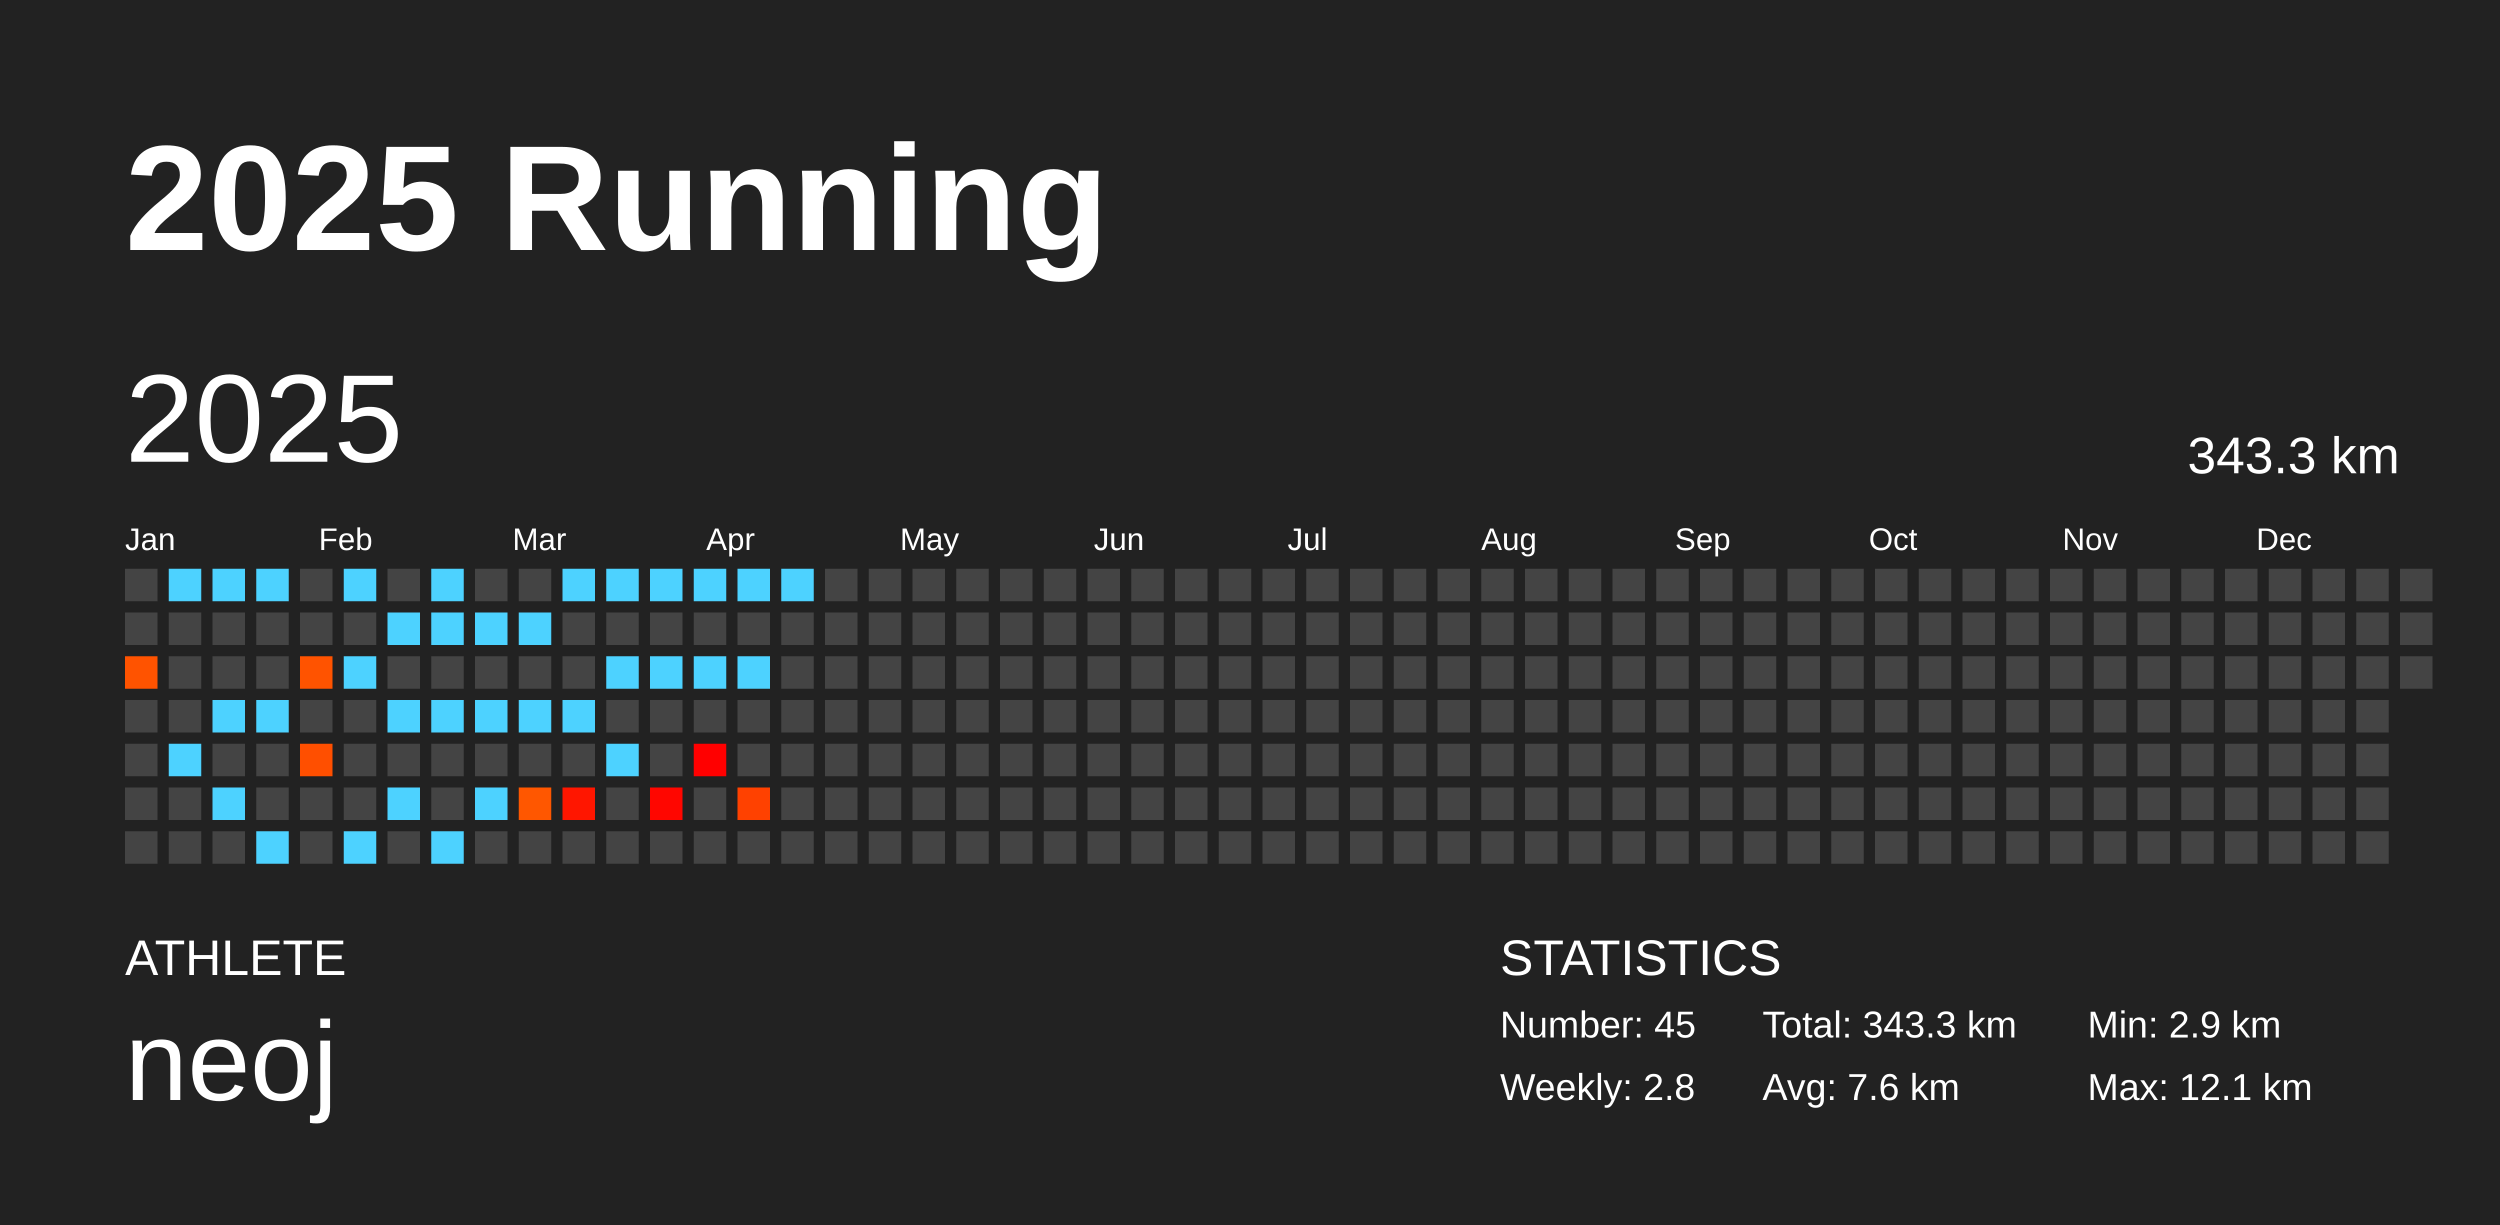
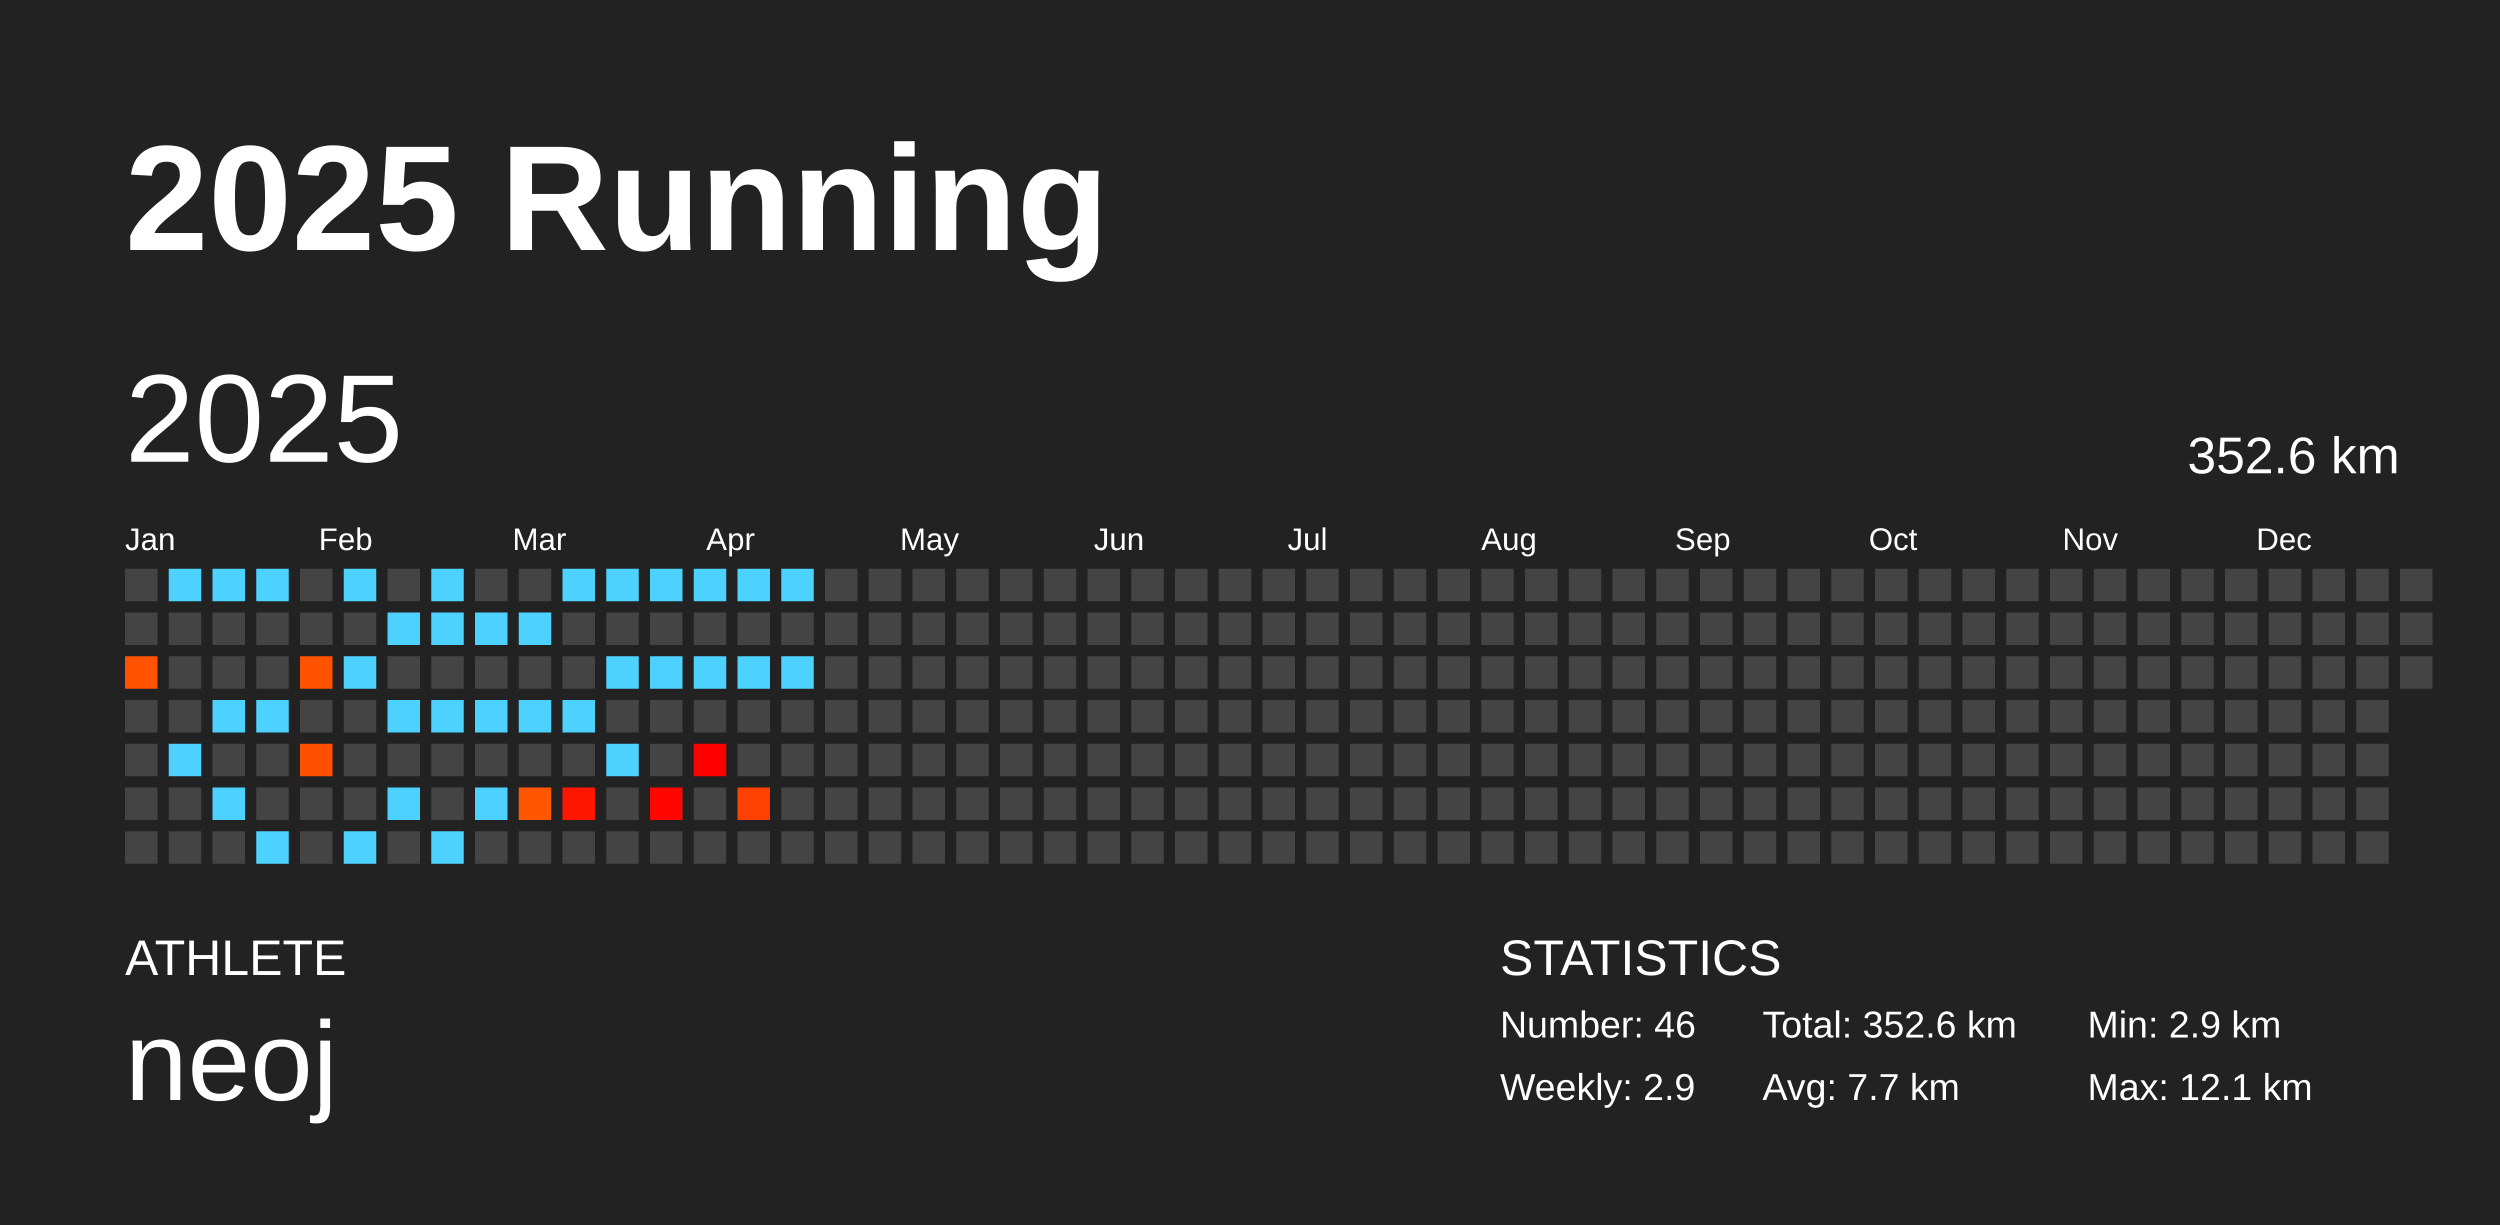
<svg xmlns="http://www.w3.org/2000/svg" baseProfile="full" height="98mm" version="1.1" viewBox="0,0,200,98" width="200mm">
  <defs />
  <rect fill="#222222" height="98" width="200" x="0" y="0" />
  <text fill="#FFFFFF" style="font-size:12px; font-family:Arial; font-weight:bold;" x="10" y="20">2025 Running</text>
  <text fill="#FFFFFF" style="font-size:4px; font-family:Arial" x="10" y="78">ATHLETE</text>
  <text fill="#FFFFFF" style="font-size:9px; font-family:Arial" x="10" y="88">neoj</text>
  <text fill="#FFFFFF" style="font-size:4px; font-family:Arial" x="120" y="78">STATISTICS</text>
-   <text fill="#FFFFFF" style="font-size:3px; font-family:Arial" x="120" y="83">Number: 45</text>
-   <text fill="#FFFFFF" style="font-size:3px; font-family:Arial" x="120" y="88">Weekly: 2.8</text>
-   <text fill="#FFFFFF" style="font-size:3px; font-family:Arial" x="141" y="83">Total: 343.3 km</text>
-   <text fill="#FFFFFF" style="font-size:3px; font-family:Arial" x="141" y="88">Avg: 7.6 km</text>
+   <text fill="#FFFFFF" style="font-size:3px; font-family:Arial" x="120" y="83">Number: 46</text>
+   <text fill="#FFFFFF" style="font-size:3px; font-family:Arial" x="120" y="88">Weekly: 2.9</text>
+   <text fill="#FFFFFF" style="font-size:3px; font-family:Arial" x="141" y="83">Total: 352.6 km</text>
+   <text fill="#FFFFFF" style="font-size:3px; font-family:Arial" x="141" y="88">Avg: 7.7 km</text>
  <text fill="#FFFFFF" style="font-size:3px; font-family:Arial" x="167" y="83">Min: 2.9 km</text>
  <text fill="#FFFFFF" style="font-size:3px; font-family:Arial" x="167" y="88">Max: 12.1 km</text>
  <text dominant-baseline="hanging" fill="#FFFFFF" style="font-size:10.0px; font-family:Arial;" x="10" y="30">2025</text>
-   <text dominant-baseline="hanging" fill="#FFFFFF" style="font-size:4.125px; font-family:Arial;" x="175" y="35">343.3 km</text>
+   <text dominant-baseline="hanging" fill="#FFFFFF" style="font-size:4.125px; font-family:Arial;" x="175" y="35">352.6 km</text>
  <text fill="#FFFFFF" style="font-size:2.5px; font-family:Arial" x="10.0" y="44">Jan</text>
  <text fill="#FFFFFF" style="font-size:2.5px; font-family:Arial" x="25.5" y="44">Feb</text>
  <text fill="#FFFFFF" style="font-size:2.5px; font-family:Arial" x="41.0" y="44">Mar</text>
  <text fill="#FFFFFF" style="font-size:2.5px; font-family:Arial" x="56.5" y="44">Apr</text>
  <text fill="#FFFFFF" style="font-size:2.5px; font-family:Arial" x="72.0" y="44">May</text>
  <text fill="#FFFFFF" style="font-size:2.5px; font-family:Arial" x="87.5" y="44">Jun</text>
  <text fill="#FFFFFF" style="font-size:2.5px; font-family:Arial" x="103.0" y="44">Jul</text>
  <text fill="#FFFFFF" style="font-size:2.5px; font-family:Arial" x="118.5" y="44">Aug</text>
  <text fill="#FFFFFF" style="font-size:2.5px; font-family:Arial" x="134.0" y="44">Sep</text>
  <text fill="#FFFFFF" style="font-size:2.5px; font-family:Arial" x="149.5" y="44">Oct</text>
  <text fill="#FFFFFF" style="font-size:2.5px; font-family:Arial" x="165.0" y="44">Nov</text>
  <text fill="#FFFFFF" style="font-size:2.5px; font-family:Arial" x="180.5" y="44">Dec</text>
  <rect fill="#444444" height="2.6" width="2.6" x="10.0" y="45.5" />
  <rect fill="#444444" height="2.6" width="2.6" x="10.0" y="49.0" />
  <rect fill="#ff5300" height="2.6" width="2.6" x="10.0" y="52.5" />
  <rect fill="#444444" height="2.6" width="2.6" x="10.0" y="56.0" />
  <rect fill="#444444" height="2.6" width="2.6" x="10.0" y="59.5" />
  <rect fill="#444444" height="2.6" width="2.6" x="10.0" y="63.0" />
  <rect fill="#444444" height="2.6" width="2.6" x="10.0" y="66.5" />
  <rect fill="#4dd2ff" height="2.6" width="2.6" x="13.5" y="45.5" />
  <rect fill="#444444" height="2.6" width="2.6" x="13.5" y="49.0" />
  <rect fill="#444444" height="2.6" width="2.6" x="13.5" y="52.5" />
  <rect fill="#444444" height="2.6" width="2.6" x="13.5" y="56.0" />
  <rect fill="#4dd2ff" height="2.6" width="2.6" x="13.5" y="59.5" />
  <rect fill="#444444" height="2.6" width="2.6" x="13.5" y="63.0" />
  <rect fill="#444444" height="2.6" width="2.6" x="13.5" y="66.5" />
  <rect fill="#4dd2ff" height="2.6" width="2.6" x="17.0" y="45.5" />
  <rect fill="#444444" height="2.6" width="2.6" x="17.0" y="49.0" />
  <rect fill="#444444" height="2.6" width="2.6" x="17.0" y="52.5" />
  <rect fill="#4dd2ff" height="2.6" width="2.6" x="17.0" y="56.0" />
  <rect fill="#444444" height="2.6" width="2.6" x="17.0" y="59.5" />
  <rect fill="#4dd2ff" height="2.6" width="2.6" x="17.0" y="63.0" />
  <rect fill="#444444" height="2.6" width="2.6" x="17.0" y="66.5" />
  <rect fill="#4dd2ff" height="2.6" width="2.6" x="20.5" y="45.5" />
  <rect fill="#444444" height="2.6" width="2.6" x="20.5" y="49.0" />
  <rect fill="#444444" height="2.6" width="2.6" x="20.5" y="52.5" />
  <rect fill="#4dd2ff" height="2.6" width="2.6" x="20.5" y="56.0" />
  <rect fill="#444444" height="2.6" width="2.6" x="20.5" y="59.5" />
  <rect fill="#444444" height="2.6" width="2.6" x="20.5" y="63.0" />
  <rect fill="#4dd2ff" height="2.6" width="2.6" x="20.5" y="66.5" />
  <rect fill="#444444" height="2.6" width="2.6" x="24.0" y="45.5" />
  <rect fill="#444444" height="2.6" width="2.6" x="24.0" y="49.0" />
  <rect fill="#ff5300" height="2.6" width="2.6" x="24.0" y="52.5" />
  <rect fill="#444444" height="2.6" width="2.6" x="24.0" y="56.0" />
  <rect fill="#ff4f00" height="2.6" width="2.6" x="24.0" y="59.5" />
  <rect fill="#444444" height="2.6" width="2.6" x="24.0" y="63.0" />
  <rect fill="#444444" height="2.6" width="2.6" x="24.0" y="66.5" />
  <rect fill="#4dd2ff" height="2.6" width="2.6" x="27.5" y="45.5" />
  <rect fill="#444444" height="2.6" width="2.6" x="27.5" y="49.0" />
  <rect fill="#4dd2ff" height="2.6" width="2.6" x="27.5" y="52.5" />
  <rect fill="#444444" height="2.6" width="2.6" x="27.5" y="56.0" />
  <rect fill="#444444" height="2.6" width="2.6" x="27.5" y="59.5" />
  <rect fill="#444444" height="2.6" width="2.6" x="27.5" y="63.0" />
  <rect fill="#4dd2ff" height="2.6" width="2.6" x="27.5" y="66.5" />
  <rect fill="#444444" height="2.6" width="2.6" x="31.0" y="45.5" />
  <rect fill="#4dd2ff" height="2.6" width="2.6" x="31.0" y="49.0" />
  <rect fill="#444444" height="2.6" width="2.6" x="31.0" y="52.5" />
  <rect fill="#4dd2ff" height="2.6" width="2.6" x="31.0" y="56.0" />
  <rect fill="#444444" height="2.6" width="2.6" x="31.0" y="59.5" />
  <rect fill="#4dd2ff" height="2.6" width="2.6" x="31.0" y="63.0" />
  <rect fill="#444444" height="2.6" width="2.6" x="31.0" y="66.5" />
  <rect fill="#4dd2ff" height="2.6" width="2.6" x="34.5" y="45.5" />
  <rect fill="#4dd2ff" height="2.6" width="2.6" x="34.5" y="49.0" />
  <rect fill="#444444" height="2.6" width="2.6" x="34.5" y="52.5" />
  <rect fill="#4dd2ff" height="2.6" width="2.6" x="34.5" y="56.0" />
  <rect fill="#444444" height="2.6" width="2.6" x="34.5" y="59.5" />
  <rect fill="#444444" height="2.6" width="2.6" x="34.5" y="63.0" />
  <rect fill="#4dd2ff" height="2.6" width="2.6" x="34.5" y="66.5" />
  <rect fill="#444444" height="2.6" width="2.6" x="38.0" y="45.5" />
  <rect fill="#4dd2ff" height="2.6" width="2.6" x="38.0" y="49.0" />
  <rect fill="#444444" height="2.6" width="2.6" x="38.0" y="52.5" />
  <rect fill="#4dd2ff" height="2.6" width="2.6" x="38.0" y="56.0" />
  <rect fill="#444444" height="2.6" width="2.6" x="38.0" y="59.5" />
  <rect fill="#4dd2ff" height="2.6" width="2.6" x="38.0" y="63.0" />
  <rect fill="#444444" height="2.6" width="2.6" x="38.0" y="66.5" />
  <rect fill="#444444" height="2.6" width="2.6" x="41.5" y="45.5" />
  <rect fill="#4dd2ff" height="2.6" width="2.6" x="41.5" y="49.0" />
  <rect fill="#444444" height="2.6" width="2.6" x="41.5" y="52.5" />
  <rect fill="#4dd2ff" height="2.6" width="2.6" x="41.5" y="56.0" />
  <rect fill="#444444" height="2.6" width="2.6" x="41.5" y="59.5" />
  <rect fill="#ff5700" height="2.6" width="2.6" x="41.5" y="63.0" />
  <rect fill="#444444" height="2.6" width="2.6" x="41.5" y="66.5" />
  <rect fill="#4dd2ff" height="2.6" width="2.6" x="45.0" y="45.5" />
  <rect fill="#444444" height="2.6" width="2.6" x="45.0" y="49.0" />
  <rect fill="#444444" height="2.6" width="2.6" x="45.0" y="52.5" />
  <rect fill="#4dd2ff" height="2.6" width="2.6" x="45.0" y="56.0" />
  <rect fill="#444444" height="2.6" width="2.6" x="45.0" y="59.5" />
  <rect fill="#ff1600" height="2.6" width="2.6" x="45.0" y="63.0" />
  <rect fill="#444444" height="2.6" width="2.6" x="45.0" y="66.5" />
  <rect fill="#4dd2ff" height="2.6" width="2.6" x="48.5" y="45.5" />
  <rect fill="#444444" height="2.6" width="2.6" x="48.5" y="49.0" />
  <rect fill="#4dd2ff" height="2.6" width="2.6" x="48.5" y="52.5" />
  <rect fill="#444444" height="2.6" width="2.6" x="48.5" y="56.0" />
  <rect fill="#4dd2ff" height="2.6" width="2.6" x="48.5" y="59.5" />
  <rect fill="#444444" height="2.6" width="2.6" x="48.5" y="63.0" />
  <rect fill="#444444" height="2.6" width="2.6" x="48.5" y="66.5" />
  <rect fill="#4dd2ff" height="2.6" width="2.6" x="52.0" y="45.5" />
  <rect fill="#444444" height="2.6" width="2.6" x="52.0" y="49.0" />
  <rect fill="#4dd2ff" height="2.6" width="2.6" x="52.0" y="52.5" />
  <rect fill="#444444" height="2.6" width="2.6" x="52.0" y="56.0" />
  <rect fill="#444444" height="2.6" width="2.6" x="52.0" y="59.5" />
  <rect fill="#ff0600" height="2.6" width="2.6" x="52.0" y="63.0" />
  <rect fill="#444444" height="2.6" width="2.6" x="52.0" y="66.5" />
  <rect fill="#4dd2ff" height="2.6" width="2.6" x="55.5" y="45.5" />
  <rect fill="#444444" height="2.6" width="2.6" x="55.5" y="49.0" />
  <rect fill="#4dd2ff" height="2.6" width="2.6" x="55.5" y="52.5" />
  <rect fill="#444444" height="2.6" width="2.6" x="55.5" y="56.0" />
  <rect fill="#ff0000" height="2.6" width="2.6" x="55.5" y="59.5" />
  <rect fill="#444444" height="2.6" width="2.6" x="55.5" y="63.0" />
  <rect fill="#444444" height="2.6" width="2.6" x="55.5" y="66.5" />
  <rect fill="#4dd2ff" height="2.6" width="2.6" x="59.0" y="45.5" />
  <rect fill="#444444" height="2.6" width="2.6" x="59.0" y="49.0" />
  <rect fill="#4dd2ff" height="2.6" width="2.6" x="59.0" y="52.5" />
  <rect fill="#444444" height="2.6" width="2.6" x="59.0" y="56.0" />
  <rect fill="#444444" height="2.6" width="2.6" x="59.0" y="59.5" />
  <rect fill="#ff4100" height="2.6" width="2.6" x="59.0" y="63.0" />
  <rect fill="#444444" height="2.6" width="2.6" x="59.0" y="66.5" />
  <rect fill="#4dd2ff" height="2.6" width="2.6" x="62.5" y="45.5" />
  <rect fill="#444444" height="2.6" width="2.6" x="62.5" y="49.0" />
-   <rect fill="#444444" height="2.6" width="2.6" x="62.5" y="52.5" />
+   <rect fill="#4dd2ff" height="2.6" width="2.6" x="62.5" y="52.5" />
  <rect fill="#444444" height="2.6" width="2.6" x="62.5" y="56.0" />
  <rect fill="#444444" height="2.6" width="2.6" x="62.5" y="59.5" />
  <rect fill="#444444" height="2.6" width="2.6" x="62.5" y="63.0" />
  <rect fill="#444444" height="2.6" width="2.6" x="62.5" y="66.5" />
  <rect fill="#444444" height="2.6" width="2.6" x="66.0" y="45.5" />
  <rect fill="#444444" height="2.6" width="2.6" x="66.0" y="49.0" />
  <rect fill="#444444" height="2.6" width="2.6" x="66.0" y="52.5" />
  <rect fill="#444444" height="2.6" width="2.6" x="66.0" y="56.0" />
  <rect fill="#444444" height="2.6" width="2.6" x="66.0" y="59.5" />
  <rect fill="#444444" height="2.6" width="2.6" x="66.0" y="63.0" />
  <rect fill="#444444" height="2.6" width="2.6" x="66.0" y="66.5" />
  <rect fill="#444444" height="2.6" width="2.6" x="69.5" y="45.5" />
  <rect fill="#444444" height="2.6" width="2.6" x="69.5" y="49.0" />
  <rect fill="#444444" height="2.6" width="2.6" x="69.5" y="52.5" />
  <rect fill="#444444" height="2.6" width="2.6" x="69.5" y="56.0" />
  <rect fill="#444444" height="2.6" width="2.6" x="69.5" y="59.5" />
  <rect fill="#444444" height="2.6" width="2.6" x="69.5" y="63.0" />
  <rect fill="#444444" height="2.6" width="2.6" x="69.5" y="66.5" />
  <rect fill="#444444" height="2.6" width="2.6" x="73.0" y="45.5" />
  <rect fill="#444444" height="2.6" width="2.6" x="73.0" y="49.0" />
  <rect fill="#444444" height="2.6" width="2.6" x="73.0" y="52.5" />
  <rect fill="#444444" height="2.6" width="2.6" x="73.0" y="56.0" />
  <rect fill="#444444" height="2.6" width="2.6" x="73.0" y="59.5" />
  <rect fill="#444444" height="2.6" width="2.6" x="73.0" y="63.0" />
  <rect fill="#444444" height="2.6" width="2.6" x="73.0" y="66.5" />
  <rect fill="#444444" height="2.6" width="2.6" x="76.5" y="45.5" />
  <rect fill="#444444" height="2.6" width="2.6" x="76.5" y="49.0" />
  <rect fill="#444444" height="2.6" width="2.6" x="76.5" y="52.5" />
  <rect fill="#444444" height="2.6" width="2.6" x="76.5" y="56.0" />
  <rect fill="#444444" height="2.6" width="2.6" x="76.5" y="59.5" />
  <rect fill="#444444" height="2.6" width="2.6" x="76.5" y="63.0" />
  <rect fill="#444444" height="2.6" width="2.6" x="76.5" y="66.5" />
  <rect fill="#444444" height="2.6" width="2.6" x="80.0" y="45.5" />
  <rect fill="#444444" height="2.6" width="2.6" x="80.0" y="49.0" />
  <rect fill="#444444" height="2.6" width="2.6" x="80.0" y="52.5" />
  <rect fill="#444444" height="2.6" width="2.6" x="80.0" y="56.0" />
  <rect fill="#444444" height="2.6" width="2.6" x="80.0" y="59.5" />
  <rect fill="#444444" height="2.6" width="2.6" x="80.0" y="63.0" />
  <rect fill="#444444" height="2.6" width="2.6" x="80.0" y="66.5" />
  <rect fill="#444444" height="2.6" width="2.6" x="83.5" y="45.5" />
  <rect fill="#444444" height="2.6" width="2.6" x="83.5" y="49.0" />
  <rect fill="#444444" height="2.6" width="2.6" x="83.5" y="52.5" />
  <rect fill="#444444" height="2.6" width="2.6" x="83.5" y="56.0" />
  <rect fill="#444444" height="2.6" width="2.6" x="83.5" y="59.5" />
  <rect fill="#444444" height="2.6" width="2.6" x="83.5" y="63.0" />
  <rect fill="#444444" height="2.6" width="2.6" x="83.5" y="66.5" />
  <rect fill="#444444" height="2.6" width="2.6" x="87.0" y="45.5" />
  <rect fill="#444444" height="2.6" width="2.6" x="87.0" y="49.0" />
  <rect fill="#444444" height="2.6" width="2.6" x="87.0" y="52.5" />
  <rect fill="#444444" height="2.6" width="2.6" x="87.0" y="56.0" />
  <rect fill="#444444" height="2.6" width="2.6" x="87.0" y="59.5" />
  <rect fill="#444444" height="2.6" width="2.6" x="87.0" y="63.0" />
  <rect fill="#444444" height="2.6" width="2.6" x="87.0" y="66.5" />
  <rect fill="#444444" height="2.6" width="2.6" x="90.5" y="45.5" />
  <rect fill="#444444" height="2.6" width="2.6" x="90.5" y="49.0" />
  <rect fill="#444444" height="2.6" width="2.6" x="90.5" y="52.5" />
  <rect fill="#444444" height="2.6" width="2.6" x="90.5" y="56.0" />
  <rect fill="#444444" height="2.6" width="2.6" x="90.5" y="59.5" />
  <rect fill="#444444" height="2.6" width="2.6" x="90.5" y="63.0" />
  <rect fill="#444444" height="2.6" width="2.6" x="90.5" y="66.5" />
  <rect fill="#444444" height="2.6" width="2.6" x="94.0" y="45.5" />
  <rect fill="#444444" height="2.6" width="2.6" x="94.0" y="49.0" />
  <rect fill="#444444" height="2.6" width="2.6" x="94.0" y="52.5" />
  <rect fill="#444444" height="2.6" width="2.6" x="94.0" y="56.0" />
  <rect fill="#444444" height="2.6" width="2.6" x="94.0" y="59.5" />
  <rect fill="#444444" height="2.6" width="2.6" x="94.0" y="63.0" />
  <rect fill="#444444" height="2.6" width="2.6" x="94.0" y="66.5" />
  <rect fill="#444444" height="2.6" width="2.6" x="97.5" y="45.5" />
  <rect fill="#444444" height="2.6" width="2.6" x="97.5" y="49.0" />
  <rect fill="#444444" height="2.6" width="2.6" x="97.5" y="52.5" />
  <rect fill="#444444" height="2.6" width="2.6" x="97.5" y="56.0" />
  <rect fill="#444444" height="2.6" width="2.6" x="97.5" y="59.5" />
  <rect fill="#444444" height="2.6" width="2.6" x="97.5" y="63.0" />
  <rect fill="#444444" height="2.6" width="2.6" x="97.5" y="66.5" />
  <rect fill="#444444" height="2.6" width="2.6" x="101.0" y="45.5" />
  <rect fill="#444444" height="2.6" width="2.6" x="101.0" y="49.0" />
  <rect fill="#444444" height="2.6" width="2.6" x="101.0" y="52.5" />
  <rect fill="#444444" height="2.6" width="2.6" x="101.0" y="56.0" />
  <rect fill="#444444" height="2.6" width="2.6" x="101.0" y="59.5" />
  <rect fill="#444444" height="2.6" width="2.6" x="101.0" y="63.0" />
  <rect fill="#444444" height="2.6" width="2.6" x="101.0" y="66.5" />
  <rect fill="#444444" height="2.6" width="2.6" x="104.5" y="45.5" />
  <rect fill="#444444" height="2.6" width="2.6" x="104.5" y="49.0" />
  <rect fill="#444444" height="2.6" width="2.6" x="104.5" y="52.5" />
  <rect fill="#444444" height="2.6" width="2.6" x="104.5" y="56.0" />
  <rect fill="#444444" height="2.6" width="2.6" x="104.5" y="59.5" />
  <rect fill="#444444" height="2.6" width="2.6" x="104.5" y="63.0" />
  <rect fill="#444444" height="2.6" width="2.6" x="104.5" y="66.5" />
  <rect fill="#444444" height="2.6" width="2.6" x="108.0" y="45.5" />
  <rect fill="#444444" height="2.6" width="2.6" x="108.0" y="49.0" />
  <rect fill="#444444" height="2.6" width="2.6" x="108.0" y="52.5" />
  <rect fill="#444444" height="2.6" width="2.6" x="108.0" y="56.0" />
  <rect fill="#444444" height="2.6" width="2.6" x="108.0" y="59.5" />
  <rect fill="#444444" height="2.6" width="2.6" x="108.0" y="63.0" />
  <rect fill="#444444" height="2.6" width="2.6" x="108.0" y="66.5" />
  <rect fill="#444444" height="2.6" width="2.6" x="111.5" y="45.5" />
  <rect fill="#444444" height="2.6" width="2.6" x="111.5" y="49.0" />
  <rect fill="#444444" height="2.6" width="2.6" x="111.5" y="52.5" />
  <rect fill="#444444" height="2.6" width="2.6" x="111.5" y="56.0" />
  <rect fill="#444444" height="2.6" width="2.6" x="111.5" y="59.5" />
  <rect fill="#444444" height="2.6" width="2.6" x="111.5" y="63.0" />
  <rect fill="#444444" height="2.6" width="2.6" x="111.5" y="66.5" />
  <rect fill="#444444" height="2.6" width="2.6" x="115.0" y="45.5" />
  <rect fill="#444444" height="2.6" width="2.6" x="115.0" y="49.0" />
  <rect fill="#444444" height="2.6" width="2.6" x="115.0" y="52.5" />
  <rect fill="#444444" height="2.6" width="2.6" x="115.0" y="56.0" />
  <rect fill="#444444" height="2.6" width="2.6" x="115.0" y="59.5" />
  <rect fill="#444444" height="2.6" width="2.6" x="115.0" y="63.0" />
  <rect fill="#444444" height="2.6" width="2.6" x="115.0" y="66.5" />
  <rect fill="#444444" height="2.6" width="2.6" x="118.5" y="45.5" />
  <rect fill="#444444" height="2.6" width="2.6" x="118.5" y="49.0" />
  <rect fill="#444444" height="2.6" width="2.6" x="118.5" y="52.5" />
  <rect fill="#444444" height="2.6" width="2.6" x="118.5" y="56.0" />
  <rect fill="#444444" height="2.6" width="2.6" x="118.5" y="59.5" />
  <rect fill="#444444" height="2.6" width="2.6" x="118.5" y="63.0" />
  <rect fill="#444444" height="2.6" width="2.6" x="118.5" y="66.5" />
  <rect fill="#444444" height="2.6" width="2.6" x="122.0" y="45.5" />
  <rect fill="#444444" height="2.6" width="2.6" x="122.0" y="49.0" />
  <rect fill="#444444" height="2.6" width="2.6" x="122.0" y="52.5" />
  <rect fill="#444444" height="2.6" width="2.6" x="122.0" y="56.0" />
  <rect fill="#444444" height="2.6" width="2.6" x="122.0" y="59.5" />
  <rect fill="#444444" height="2.6" width="2.6" x="122.0" y="63.0" />
  <rect fill="#444444" height="2.6" width="2.6" x="122.0" y="66.5" />
  <rect fill="#444444" height="2.6" width="2.6" x="125.5" y="45.5" />
  <rect fill="#444444" height="2.6" width="2.6" x="125.5" y="49.0" />
  <rect fill="#444444" height="2.6" width="2.6" x="125.5" y="52.5" />
  <rect fill="#444444" height="2.6" width="2.6" x="125.5" y="56.0" />
  <rect fill="#444444" height="2.6" width="2.6" x="125.5" y="59.5" />
  <rect fill="#444444" height="2.6" width="2.6" x="125.5" y="63.0" />
  <rect fill="#444444" height="2.6" width="2.6" x="125.5" y="66.5" />
  <rect fill="#444444" height="2.6" width="2.6" x="129.0" y="45.5" />
  <rect fill="#444444" height="2.6" width="2.6" x="129.0" y="49.0" />
  <rect fill="#444444" height="2.6" width="2.6" x="129.0" y="52.5" />
  <rect fill="#444444" height="2.6" width="2.6" x="129.0" y="56.0" />
  <rect fill="#444444" height="2.6" width="2.6" x="129.0" y="59.5" />
  <rect fill="#444444" height="2.6" width="2.6" x="129.0" y="63.0" />
  <rect fill="#444444" height="2.6" width="2.6" x="129.0" y="66.5" />
  <rect fill="#444444" height="2.6" width="2.6" x="132.5" y="45.5" />
  <rect fill="#444444" height="2.6" width="2.6" x="132.5" y="49.0" />
  <rect fill="#444444" height="2.6" width="2.6" x="132.5" y="52.5" />
  <rect fill="#444444" height="2.6" width="2.6" x="132.5" y="56.0" />
  <rect fill="#444444" height="2.6" width="2.6" x="132.5" y="59.5" />
  <rect fill="#444444" height="2.6" width="2.6" x="132.5" y="63.0" />
  <rect fill="#444444" height="2.6" width="2.6" x="132.5" y="66.5" />
  <rect fill="#444444" height="2.6" width="2.6" x="136.0" y="45.5" />
  <rect fill="#444444" height="2.6" width="2.6" x="136.0" y="49.0" />
  <rect fill="#444444" height="2.6" width="2.6" x="136.0" y="52.5" />
  <rect fill="#444444" height="2.6" width="2.6" x="136.0" y="56.0" />
  <rect fill="#444444" height="2.6" width="2.6" x="136.0" y="59.5" />
  <rect fill="#444444" height="2.6" width="2.6" x="136.0" y="63.0" />
  <rect fill="#444444" height="2.6" width="2.6" x="136.0" y="66.5" />
  <rect fill="#444444" height="2.6" width="2.6" x="139.5" y="45.5" />
  <rect fill="#444444" height="2.6" width="2.6" x="139.5" y="49.0" />
  <rect fill="#444444" height="2.6" width="2.6" x="139.5" y="52.5" />
  <rect fill="#444444" height="2.6" width="2.6" x="139.5" y="56.0" />
  <rect fill="#444444" height="2.6" width="2.6" x="139.5" y="59.5" />
  <rect fill="#444444" height="2.6" width="2.6" x="139.5" y="63.0" />
  <rect fill="#444444" height="2.6" width="2.6" x="139.5" y="66.5" />
  <rect fill="#444444" height="2.6" width="2.6" x="143.0" y="45.5" />
  <rect fill="#444444" height="2.6" width="2.6" x="143.0" y="49.0" />
  <rect fill="#444444" height="2.6" width="2.6" x="143.0" y="52.5" />
  <rect fill="#444444" height="2.6" width="2.6" x="143.0" y="56.0" />
  <rect fill="#444444" height="2.6" width="2.6" x="143.0" y="59.5" />
  <rect fill="#444444" height="2.6" width="2.6" x="143.0" y="63.0" />
  <rect fill="#444444" height="2.6" width="2.6" x="143.0" y="66.5" />
  <rect fill="#444444" height="2.6" width="2.6" x="146.5" y="45.5" />
  <rect fill="#444444" height="2.6" width="2.6" x="146.5" y="49.0" />
  <rect fill="#444444" height="2.6" width="2.6" x="146.5" y="52.5" />
  <rect fill="#444444" height="2.6" width="2.6" x="146.5" y="56.0" />
  <rect fill="#444444" height="2.6" width="2.6" x="146.5" y="59.5" />
  <rect fill="#444444" height="2.6" width="2.6" x="146.5" y="63.0" />
  <rect fill="#444444" height="2.6" width="2.6" x="146.5" y="66.5" />
  <rect fill="#444444" height="2.6" width="2.6" x="150.0" y="45.5" />
  <rect fill="#444444" height="2.6" width="2.6" x="150.0" y="49.0" />
  <rect fill="#444444" height="2.6" width="2.6" x="150.0" y="52.5" />
  <rect fill="#444444" height="2.6" width="2.6" x="150.0" y="56.0" />
  <rect fill="#444444" height="2.6" width="2.6" x="150.0" y="59.5" />
  <rect fill="#444444" height="2.6" width="2.6" x="150.0" y="63.0" />
  <rect fill="#444444" height="2.6" width="2.6" x="150.0" y="66.5" />
  <rect fill="#444444" height="2.6" width="2.6" x="153.5" y="45.5" />
  <rect fill="#444444" height="2.6" width="2.6" x="153.5" y="49.0" />
  <rect fill="#444444" height="2.6" width="2.6" x="153.5" y="52.5" />
  <rect fill="#444444" height="2.6" width="2.6" x="153.5" y="56.0" />
  <rect fill="#444444" height="2.6" width="2.6" x="153.5" y="59.5" />
  <rect fill="#444444" height="2.6" width="2.6" x="153.5" y="63.0" />
  <rect fill="#444444" height="2.6" width="2.6" x="153.5" y="66.5" />
  <rect fill="#444444" height="2.6" width="2.6" x="157.0" y="45.5" />
  <rect fill="#444444" height="2.6" width="2.6" x="157.0" y="49.0" />
  <rect fill="#444444" height="2.6" width="2.6" x="157.0" y="52.5" />
  <rect fill="#444444" height="2.6" width="2.6" x="157.0" y="56.0" />
  <rect fill="#444444" height="2.6" width="2.6" x="157.0" y="59.5" />
  <rect fill="#444444" height="2.6" width="2.6" x="157.0" y="63.0" />
  <rect fill="#444444" height="2.6" width="2.6" x="157.0" y="66.5" />
  <rect fill="#444444" height="2.6" width="2.6" x="160.5" y="45.5" />
  <rect fill="#444444" height="2.6" width="2.6" x="160.5" y="49.0" />
  <rect fill="#444444" height="2.6" width="2.6" x="160.5" y="52.5" />
  <rect fill="#444444" height="2.6" width="2.6" x="160.5" y="56.0" />
  <rect fill="#444444" height="2.6" width="2.6" x="160.5" y="59.5" />
  <rect fill="#444444" height="2.6" width="2.6" x="160.5" y="63.0" />
  <rect fill="#444444" height="2.6" width="2.6" x="160.5" y="66.5" />
  <rect fill="#444444" height="2.6" width="2.6" x="164.0" y="45.5" />
  <rect fill="#444444" height="2.6" width="2.6" x="164.0" y="49.0" />
  <rect fill="#444444" height="2.6" width="2.6" x="164.0" y="52.5" />
  <rect fill="#444444" height="2.6" width="2.6" x="164.0" y="56.0" />
  <rect fill="#444444" height="2.6" width="2.6" x="164.0" y="59.5" />
  <rect fill="#444444" height="2.6" width="2.6" x="164.0" y="63.0" />
  <rect fill="#444444" height="2.6" width="2.6" x="164.0" y="66.5" />
  <rect fill="#444444" height="2.6" width="2.6" x="167.5" y="45.5" />
  <rect fill="#444444" height="2.6" width="2.6" x="167.5" y="49.0" />
  <rect fill="#444444" height="2.6" width="2.6" x="167.5" y="52.5" />
  <rect fill="#444444" height="2.6" width="2.6" x="167.5" y="56.0" />
  <rect fill="#444444" height="2.6" width="2.6" x="167.5" y="59.5" />
  <rect fill="#444444" height="2.6" width="2.6" x="167.5" y="63.0" />
  <rect fill="#444444" height="2.6" width="2.6" x="167.5" y="66.5" />
  <rect fill="#444444" height="2.6" width="2.6" x="171.0" y="45.5" />
  <rect fill="#444444" height="2.6" width="2.6" x="171.0" y="49.0" />
  <rect fill="#444444" height="2.6" width="2.6" x="171.0" y="52.5" />
  <rect fill="#444444" height="2.6" width="2.6" x="171.0" y="56.0" />
  <rect fill="#444444" height="2.6" width="2.6" x="171.0" y="59.5" />
  <rect fill="#444444" height="2.6" width="2.6" x="171.0" y="63.0" />
  <rect fill="#444444" height="2.6" width="2.6" x="171.0" y="66.5" />
  <rect fill="#444444" height="2.6" width="2.6" x="174.5" y="45.5" />
  <rect fill="#444444" height="2.6" width="2.6" x="174.5" y="49.0" />
  <rect fill="#444444" height="2.6" width="2.6" x="174.5" y="52.5" />
  <rect fill="#444444" height="2.6" width="2.6" x="174.5" y="56.0" />
  <rect fill="#444444" height="2.6" width="2.6" x="174.5" y="59.5" />
  <rect fill="#444444" height="2.6" width="2.6" x="174.5" y="63.0" />
  <rect fill="#444444" height="2.6" width="2.6" x="174.5" y="66.5" />
  <rect fill="#444444" height="2.6" width="2.6" x="178.0" y="45.5" />
  <rect fill="#444444" height="2.6" width="2.6" x="178.0" y="49.0" />
  <rect fill="#444444" height="2.6" width="2.6" x="178.0" y="52.5" />
  <rect fill="#444444" height="2.6" width="2.6" x="178.0" y="56.0" />
  <rect fill="#444444" height="2.6" width="2.6" x="178.0" y="59.5" />
  <rect fill="#444444" height="2.6" width="2.6" x="178.0" y="63.0" />
  <rect fill="#444444" height="2.6" width="2.6" x="178.0" y="66.5" />
  <rect fill="#444444" height="2.6" width="2.6" x="181.5" y="45.5" />
  <rect fill="#444444" height="2.6" width="2.6" x="181.5" y="49.0" />
  <rect fill="#444444" height="2.6" width="2.6" x="181.5" y="52.5" />
  <rect fill="#444444" height="2.6" width="2.6" x="181.5" y="56.0" />
  <rect fill="#444444" height="2.6" width="2.6" x="181.5" y="59.5" />
  <rect fill="#444444" height="2.6" width="2.6" x="181.5" y="63.0" />
  <rect fill="#444444" height="2.6" width="2.6" x="181.5" y="66.5" />
  <rect fill="#444444" height="2.6" width="2.6" x="185.0" y="45.5" />
  <rect fill="#444444" height="2.6" width="2.6" x="185.0" y="49.0" />
  <rect fill="#444444" height="2.6" width="2.6" x="185.0" y="52.5" />
  <rect fill="#444444" height="2.6" width="2.6" x="185.0" y="56.0" />
  <rect fill="#444444" height="2.6" width="2.6" x="185.0" y="59.5" />
  <rect fill="#444444" height="2.6" width="2.6" x="185.0" y="63.0" />
  <rect fill="#444444" height="2.6" width="2.6" x="185.0" y="66.5" />
  <rect fill="#444444" height="2.6" width="2.6" x="188.5" y="45.5" />
  <rect fill="#444444" height="2.6" width="2.6" x="188.5" y="49.0" />
  <rect fill="#444444" height="2.6" width="2.6" x="188.5" y="52.5" />
  <rect fill="#444444" height="2.6" width="2.6" x="188.5" y="56.0" />
  <rect fill="#444444" height="2.6" width="2.6" x="188.5" y="59.5" />
  <rect fill="#444444" height="2.6" width="2.6" x="188.5" y="63.0" />
  <rect fill="#444444" height="2.6" width="2.6" x="188.5" y="66.5" />
  <rect fill="#444444" height="2.6" width="2.6" x="192.0" y="45.5" />
  <rect fill="#444444" height="2.6" width="2.6" x="192.0" y="49.0" />
  <rect fill="#444444" height="2.6" width="2.6" x="192.0" y="52.5" />
</svg>
